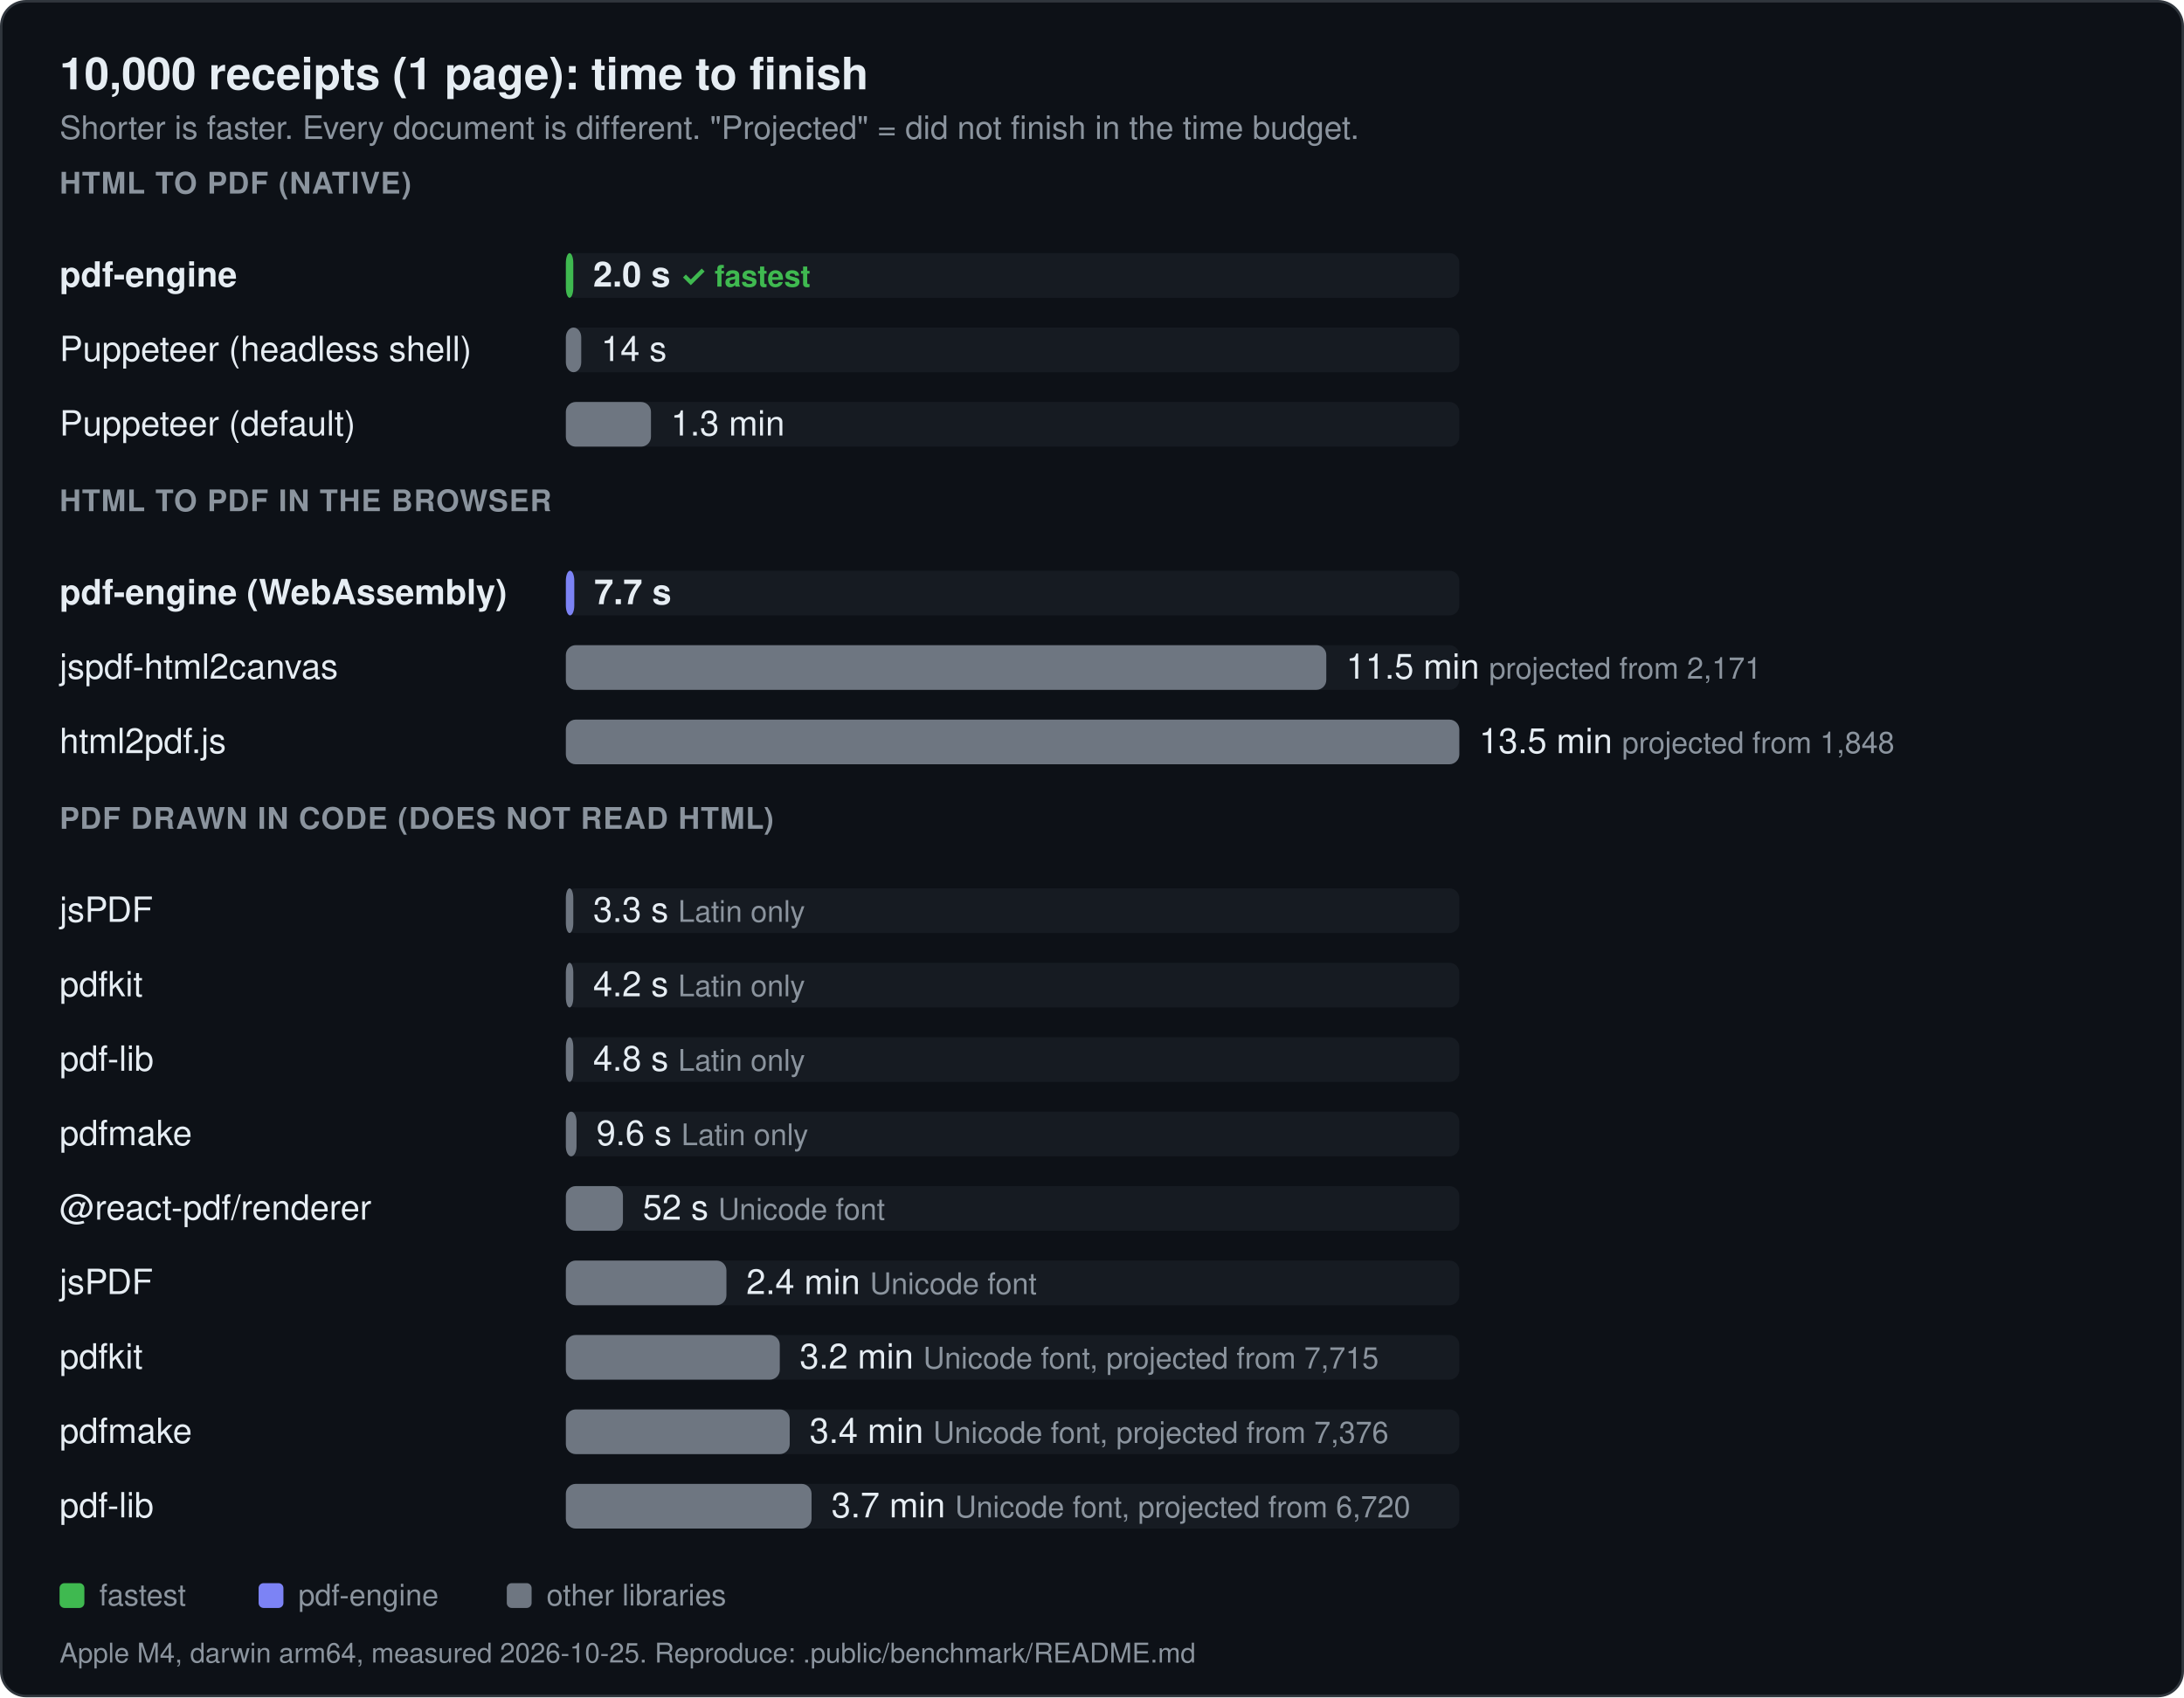
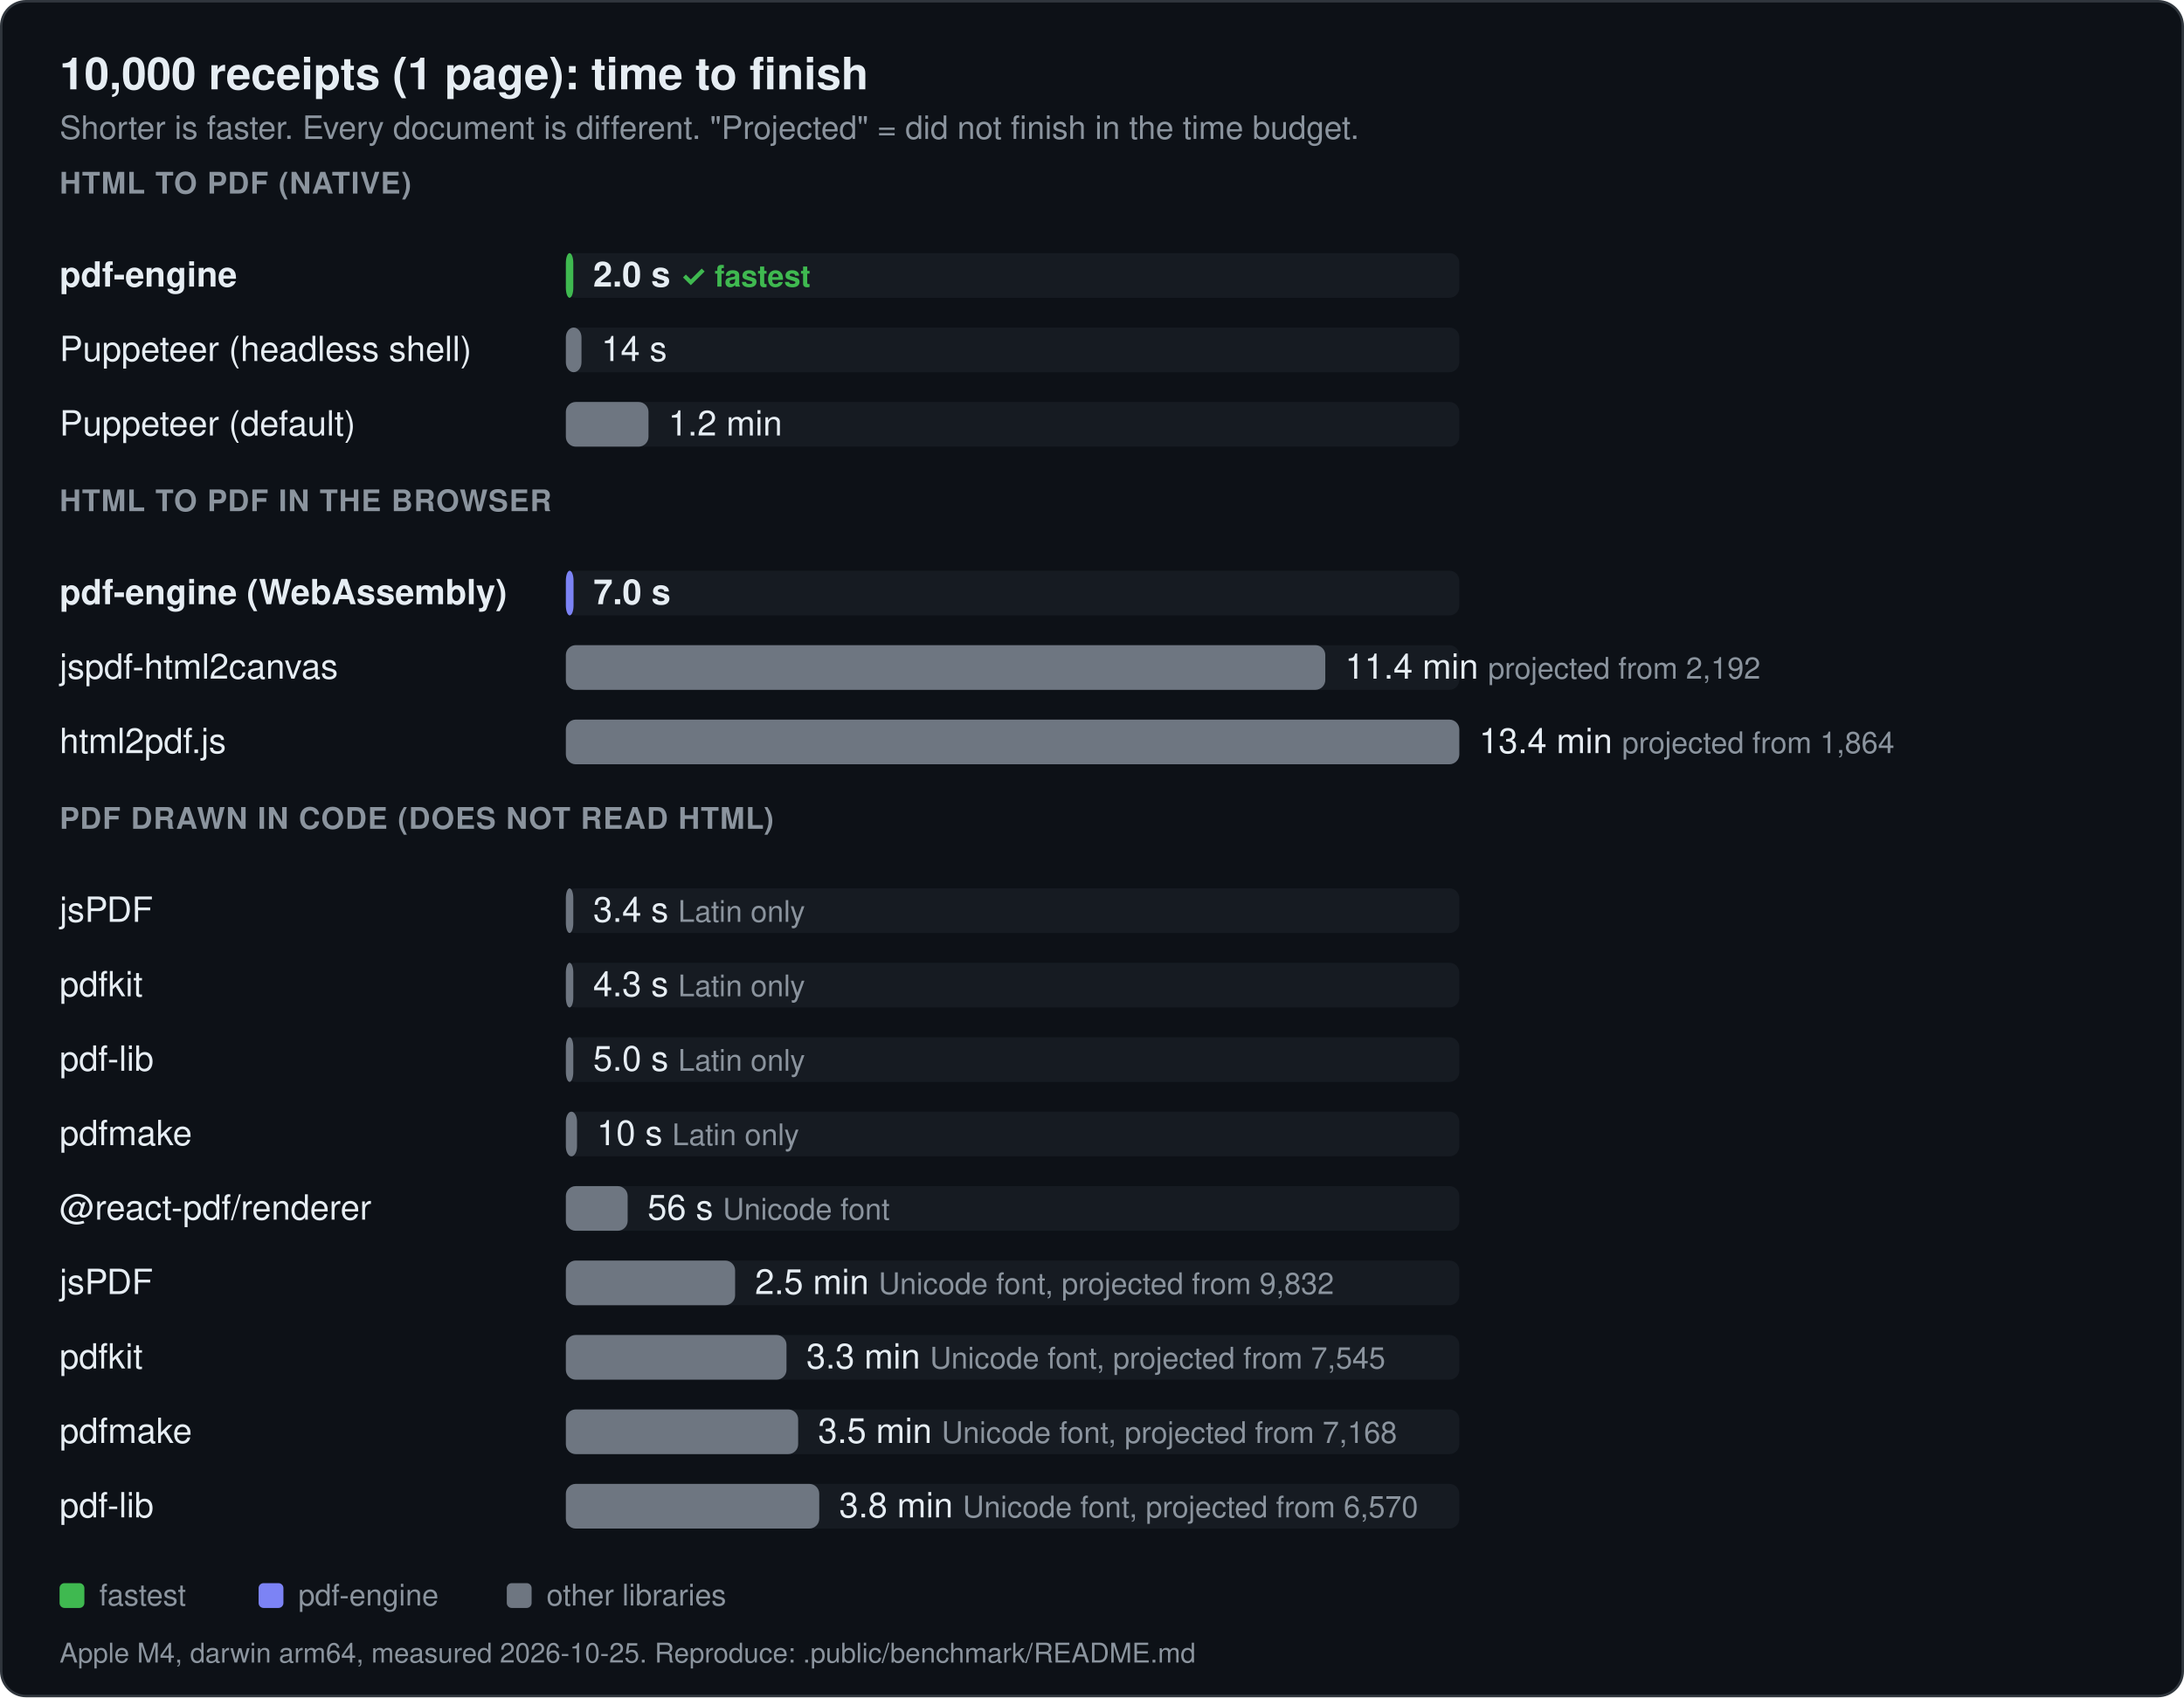
<svg xmlns="http://www.w3.org/2000/svg" width="880" height="684" viewBox="0 0 880 684" role="img" aria-labelledby="t d" font-family="-apple-system, BlinkMacSystemFont, 'Segoe UI', Helvetica, Arial, sans-serif">
  <rect x="0.5" y="0.5" width="879" height="683" rx="10" fill="#0d1117" stroke="#30363d" />
  <text x="24" y="36" font-size="18" font-weight="700" fill="#e6edf3">10,000 receipts (1 page): time to finish</text>
  <text x="24" y="56" font-size="13" fill="#8b949e">Shorter is faster. Every document is different. "Projected" = did not finish in the time budget.</text>
  <text x="24" y="78" font-size="12" font-weight="600" fill="#8b949e" letter-spacing="0.4">HTML TO PDF (NATIVE)</text>
  <text x="24" y="115.5" font-size="14" fill="#e6edf3" font-weight="700">pdf-engine</text>
  <rect x="228" y="102" width="360" height="18" rx="4" fill="#161b22" />
  <rect x="228" y="102" width="3.0" height="18" rx="4" fill="#3fb950" />
  <text x="239.0" y="115.5" font-size="14" fill="#e6edf3" font-weight="700">2.0 s <tspan fill="#3fb950" font-weight="700" font-size="12">✓ fastest</tspan>
  </text>
  <text x="24" y="145.5" font-size="14" fill="#e6edf3" font-weight="400">Puppeteer (headless shell)</text>
  <rect x="228" y="132" width="360" height="18" rx="4" fill="#161b22" />
-   <rect x="228" y="132" width="6.2" height="18" rx="4" fill="#6e7681" />
-   <text x="242.2" y="145.5" font-size="14" fill="#e6edf3" font-weight="500">14 s</text>
+   <rect x="228" y="132" width="6.3" height="18" rx="4" fill="#6e7681" />
+   <text x="242.3" y="145.5" font-size="14" fill="#e6edf3" font-weight="500">14 s</text>
  <text x="24" y="175.5" font-size="14" fill="#e6edf3" font-weight="400">Puppeteer (default)</text>
  <rect x="228" y="162" width="360" height="18" rx="4" fill="#161b22" />
-   <rect x="228" y="162" width="34.3" height="18" rx="4" fill="#6e7681" />
-   <text x="270.3" y="175.5" font-size="14" fill="#e6edf3" font-weight="500">1.3 min</text>
+   <rect x="228" y="162" width="33.3" height="18" rx="4" fill="#6e7681" />
+   <text x="269.3" y="175.5" font-size="14" fill="#e6edf3" font-weight="500">1.2 min</text>
  <text x="24" y="206" font-size="12" font-weight="600" fill="#8b949e" letter-spacing="0.4">HTML TO PDF IN THE BROWSER</text>
  <text x="24" y="243.5" font-size="14" fill="#e6edf3" font-weight="700">pdf-engine (WebAssembly)</text>
  <rect x="228" y="230" width="360" height="18" rx="4" fill="#161b22" />
-   <rect x="228" y="230" width="3.4" height="18" rx="4" fill="#7c83f5" />
-   <text x="239.4" y="243.5" font-size="14" fill="#e6edf3" font-weight="700">7.7 s</text>
+   <rect x="228" y="230" width="3.1" height="18" rx="4" fill="#7c83f5" />
+   <text x="239.1" y="243.5" font-size="14" fill="#e6edf3" font-weight="700">7.0 s</text>
  <text x="24" y="273.5" font-size="14" fill="#e6edf3" font-weight="400">jspdf-html2canvas</text>
  <rect x="228" y="260" width="360" height="18" rx="4" fill="#161b22" />
-   <rect x="228" y="260" width="306.4" height="18" rx="4" fill="#6e7681" />
-   <text x="542.4" y="273.5" font-size="14" fill="#e6edf3" font-weight="500">11.5 min <tspan fill="#8b949e" font-weight="400" font-size="12">projected from 2,171</tspan>
+   <rect x="228" y="260" width="306.0" height="18" rx="4" fill="#6e7681" />
+   <text x="542.0" y="273.5" font-size="14" fill="#e6edf3" font-weight="500">11.4 min <tspan fill="#8b949e" font-weight="400" font-size="12">projected from 2,192</tspan>
  </text>
  <text x="24" y="303.5" font-size="14" fill="#e6edf3" font-weight="400">html2pdf.js</text>
  <rect x="228" y="290" width="360" height="18" rx="4" fill="#161b22" />
  <rect x="228" y="290" width="360.0" height="18" rx="4" fill="#6e7681" />
-   <text x="596.0" y="303.5" font-size="14" fill="#e6edf3" font-weight="500">13.5 min <tspan fill="#8b949e" font-weight="400" font-size="12">projected from 1,848</tspan>
+   <text x="596.0" y="303.5" font-size="14" fill="#e6edf3" font-weight="500">13.4 min <tspan fill="#8b949e" font-weight="400" font-size="12">projected from 1,864</tspan>
  </text>
  <text x="24" y="334" font-size="12" font-weight="600" fill="#8b949e" letter-spacing="0.4">PDF DRAWN IN CODE (DOES NOT READ HTML)</text>
  <text x="24" y="371.5" font-size="14" fill="#e6edf3" font-weight="400">jsPDF</text>
  <rect x="228" y="358" width="360" height="18" rx="4" fill="#161b22" />
  <rect x="228" y="358" width="3.0" height="18" rx="4" fill="#6e7681" />
-   <text x="239.0" y="371.5" font-size="14" fill="#e6edf3" font-weight="500">3.3 s <tspan fill="#8b949e" font-weight="400" font-size="12">Latin only</tspan>
+   <text x="239.0" y="371.5" font-size="14" fill="#e6edf3" font-weight="500">3.4 s <tspan fill="#8b949e" font-weight="400" font-size="12">Latin only</tspan>
  </text>
  <text x="24" y="401.5" font-size="14" fill="#e6edf3" font-weight="400">pdfkit</text>
  <rect x="228" y="388" width="360" height="18" rx="4" fill="#161b22" />
  <rect x="228" y="388" width="3.0" height="18" rx="4" fill="#6e7681" />
-   <text x="239.0" y="401.5" font-size="14" fill="#e6edf3" font-weight="500">4.2 s <tspan fill="#8b949e" font-weight="400" font-size="12">Latin only</tspan>
+   <text x="239.0" y="401.5" font-size="14" fill="#e6edf3" font-weight="500">4.3 s <tspan fill="#8b949e" font-weight="400" font-size="12">Latin only</tspan>
  </text>
  <text x="24" y="431.5" font-size="14" fill="#e6edf3" font-weight="400">pdf-lib</text>
  <rect x="228" y="418" width="360" height="18" rx="4" fill="#161b22" />
  <rect x="228" y="418" width="3.0" height="18" rx="4" fill="#6e7681" />
-   <text x="239.0" y="431.5" font-size="14" fill="#e6edf3" font-weight="500">4.8 s <tspan fill="#8b949e" font-weight="400" font-size="12">Latin only</tspan>
+   <text x="239.0" y="431.5" font-size="14" fill="#e6edf3" font-weight="500">5.0 s <tspan fill="#8b949e" font-weight="400" font-size="12">Latin only</tspan>
  </text>
  <text x="24" y="461.5" font-size="14" fill="#e6edf3" font-weight="400">pdfmake</text>
  <rect x="228" y="448" width="360" height="18" rx="4" fill="#161b22" />
-   <rect x="228" y="448" width="4.3" height="18" rx="4" fill="#6e7681" />
-   <text x="240.3" y="461.5" font-size="14" fill="#e6edf3" font-weight="500">9.6 s <tspan fill="#8b949e" font-weight="400" font-size="12">Latin only</tspan>
+   <rect x="228" y="448" width="4.5" height="18" rx="4" fill="#6e7681" />
+   <text x="240.5" y="461.5" font-size="14" fill="#e6edf3" font-weight="500">10 s <tspan fill="#8b949e" font-weight="400" font-size="12">Latin only</tspan>
  </text>
  <text x="24" y="491.5" font-size="14" fill="#e6edf3" font-weight="400">@react-pdf/renderer</text>
  <rect x="228" y="478" width="360" height="18" rx="4" fill="#161b22" />
-   <rect x="228" y="478" width="23.0" height="18" rx="4" fill="#6e7681" />
-   <text x="259.0" y="491.5" font-size="14" fill="#e6edf3" font-weight="500">52 s <tspan fill="#8b949e" font-weight="400" font-size="12">Unicode font</tspan>
+   <rect x="228" y="478" width="24.9" height="18" rx="4" fill="#6e7681" />
+   <text x="260.9" y="491.5" font-size="14" fill="#e6edf3" font-weight="500">56 s <tspan fill="#8b949e" font-weight="400" font-size="12">Unicode font</tspan>
  </text>
  <text x="24" y="521.5" font-size="14" fill="#e6edf3" font-weight="400">jsPDF</text>
  <rect x="228" y="508" width="360" height="18" rx="4" fill="#161b22" />
-   <rect x="228" y="508" width="64.7" height="18" rx="4" fill="#6e7681" />
-   <text x="300.7" y="521.5" font-size="14" fill="#e6edf3" font-weight="500">2.4 min <tspan fill="#8b949e" font-weight="400" font-size="12">Unicode font</tspan>
+   <rect x="228" y="508" width="68.2" height="18" rx="4" fill="#6e7681" />
+   <text x="304.2" y="521.5" font-size="14" fill="#e6edf3" font-weight="500">2.5 min <tspan fill="#8b949e" font-weight="400" font-size="12">Unicode font, projected from 9,832</tspan>
  </text>
  <text x="24" y="551.5" font-size="14" fill="#e6edf3" font-weight="400">pdfkit</text>
  <rect x="228" y="538" width="360" height="18" rx="4" fill="#161b22" />
-   <rect x="228" y="538" width="86.2" height="18" rx="4" fill="#6e7681" />
-   <text x="322.2" y="551.5" font-size="14" fill="#e6edf3" font-weight="500">3.2 min <tspan fill="#8b949e" font-weight="400" font-size="12">Unicode font, projected from 7,715</tspan>
+   <rect x="228" y="538" width="88.9" height="18" rx="4" fill="#6e7681" />
+   <text x="324.9" y="551.5" font-size="14" fill="#e6edf3" font-weight="500">3.3 min <tspan fill="#8b949e" font-weight="400" font-size="12">Unicode font, projected from 7,545</tspan>
  </text>
  <text x="24" y="581.5" font-size="14" fill="#e6edf3" font-weight="400">pdfmake</text>
  <rect x="228" y="568" width="360" height="18" rx="4" fill="#161b22" />
-   <rect x="228" y="568" width="90.2" height="18" rx="4" fill="#6e7681" />
-   <text x="326.2" y="581.5" font-size="14" fill="#e6edf3" font-weight="500">3.4 min <tspan fill="#8b949e" font-weight="400" font-size="12">Unicode font, projected from 7,376</tspan>
+   <rect x="228" y="568" width="93.6" height="18" rx="4" fill="#6e7681" />
+   <text x="329.6" y="581.5" font-size="14" fill="#e6edf3" font-weight="500">3.5 min <tspan fill="#8b949e" font-weight="400" font-size="12">Unicode font, projected from 7,168</tspan>
  </text>
  <text x="24" y="611.5" font-size="14" fill="#e6edf3" font-weight="400">pdf-lib</text>
  <rect x="228" y="598" width="360" height="18" rx="4" fill="#161b22" />
-   <rect x="228" y="598" width="99.0" height="18" rx="4" fill="#6e7681" />
-   <text x="335.0" y="611.5" font-size="14" fill="#e6edf3" font-weight="500">3.7 min <tspan fill="#8b949e" font-weight="400" font-size="12">Unicode font, projected from 6,720</tspan>
+   <rect x="228" y="598" width="102.1" height="18" rx="4" fill="#6e7681" />
+   <text x="338.1" y="611.5" font-size="14" fill="#e6edf3" font-weight="500">3.8 min <tspan fill="#8b949e" font-weight="400" font-size="12">Unicode font, projected from 6,570</tspan>
  </text>
  <rect x="24" y="638" width="10" height="10" rx="2" fill="#3fb950" />
  <text x="40" y="647" font-size="12" fill="#8b949e">fastest</text>
  <rect x="104.2" y="638" width="10" height="10" rx="2" fill="#7c83f5" />
  <text x="120.2" y="647" font-size="12" fill="#8b949e">pdf-engine</text>
  <rect x="204.2" y="638" width="10" height="10" rx="2" fill="#6e7681" />
  <text x="220.2" y="647" font-size="12" fill="#8b949e">other libraries</text>
  <text x="24" y="670" font-size="11" fill="#8b949e">Apple M4, darwin arm64, measured 2026-10-25. Reproduce: .public/benchmark/README.md</text>
</svg>
